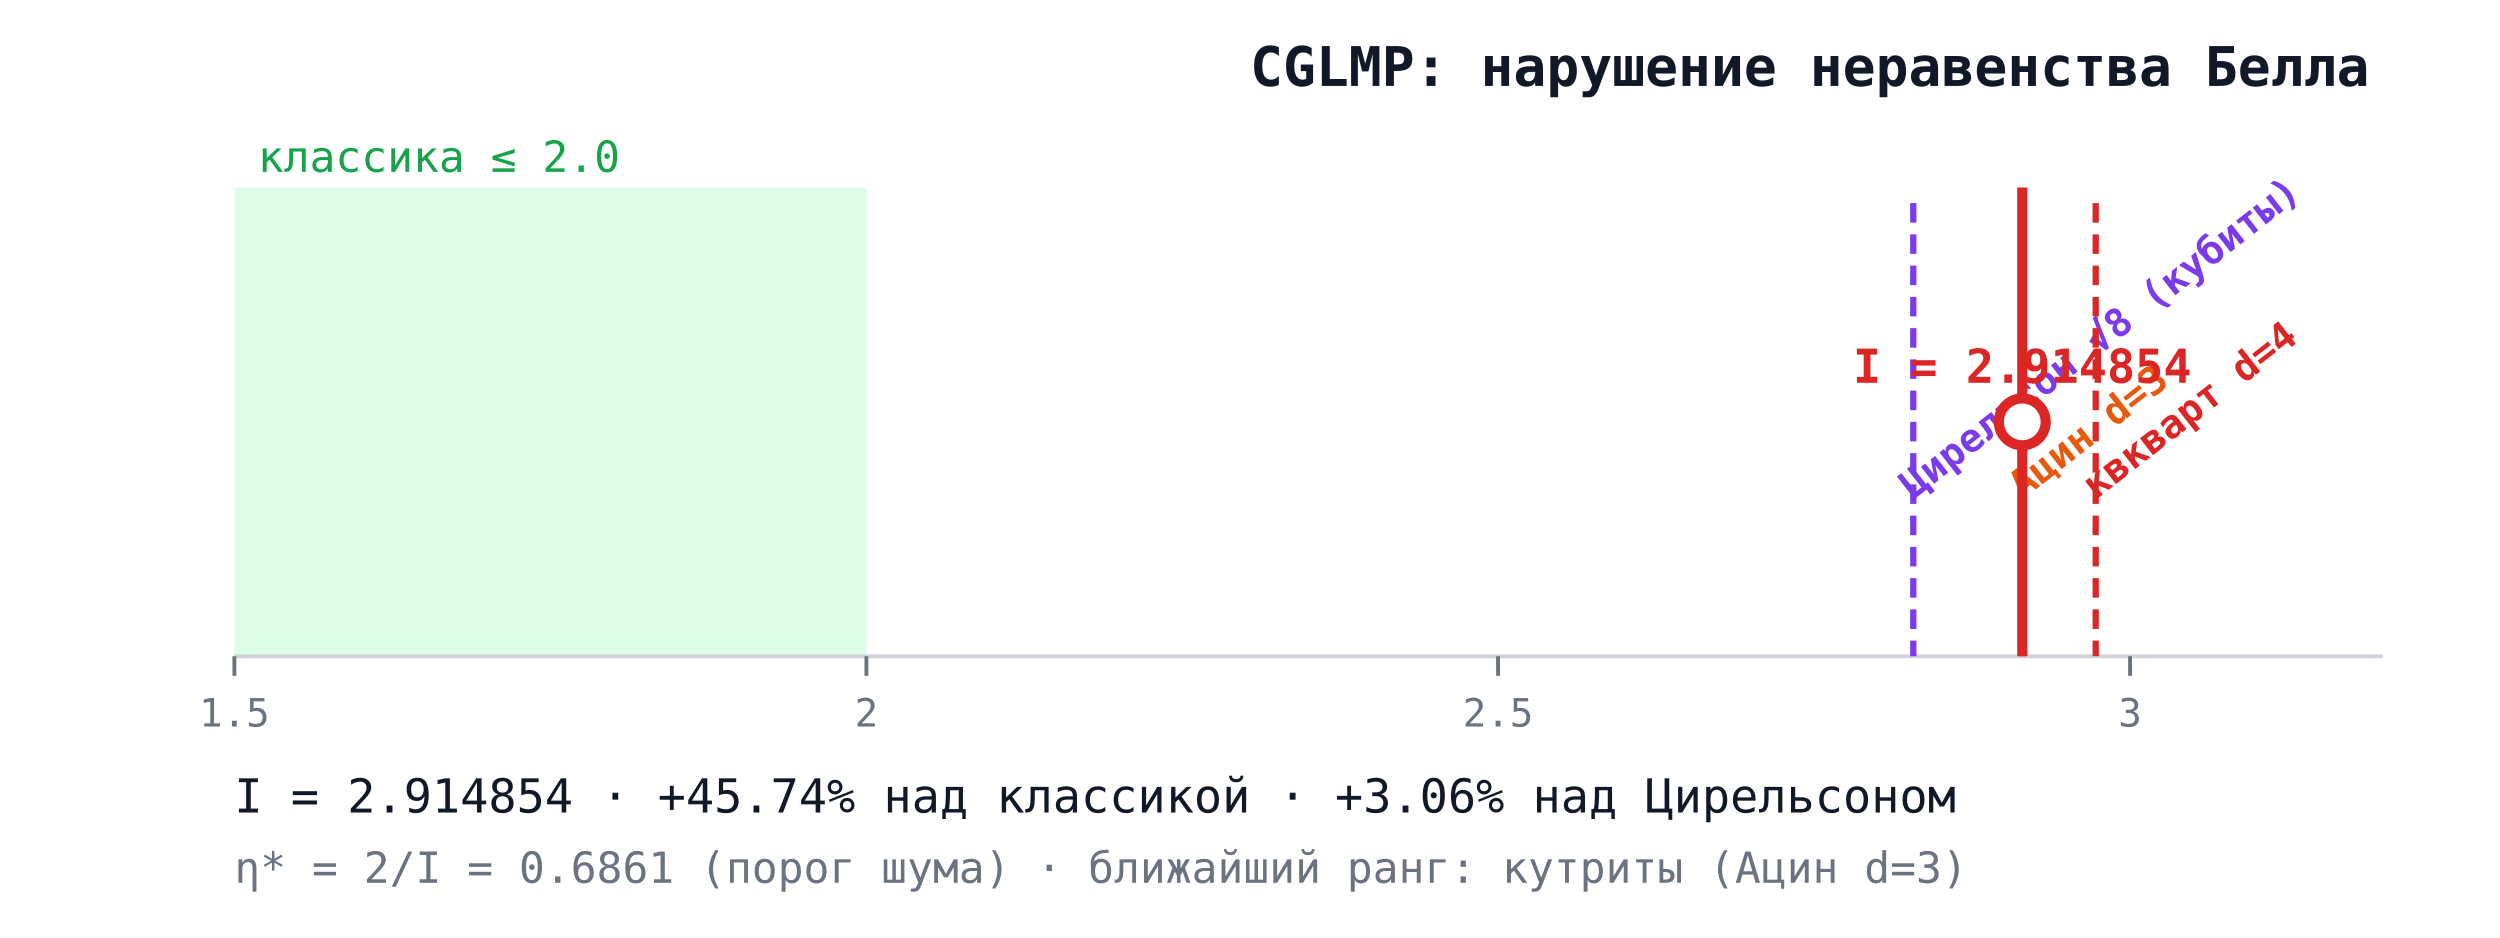
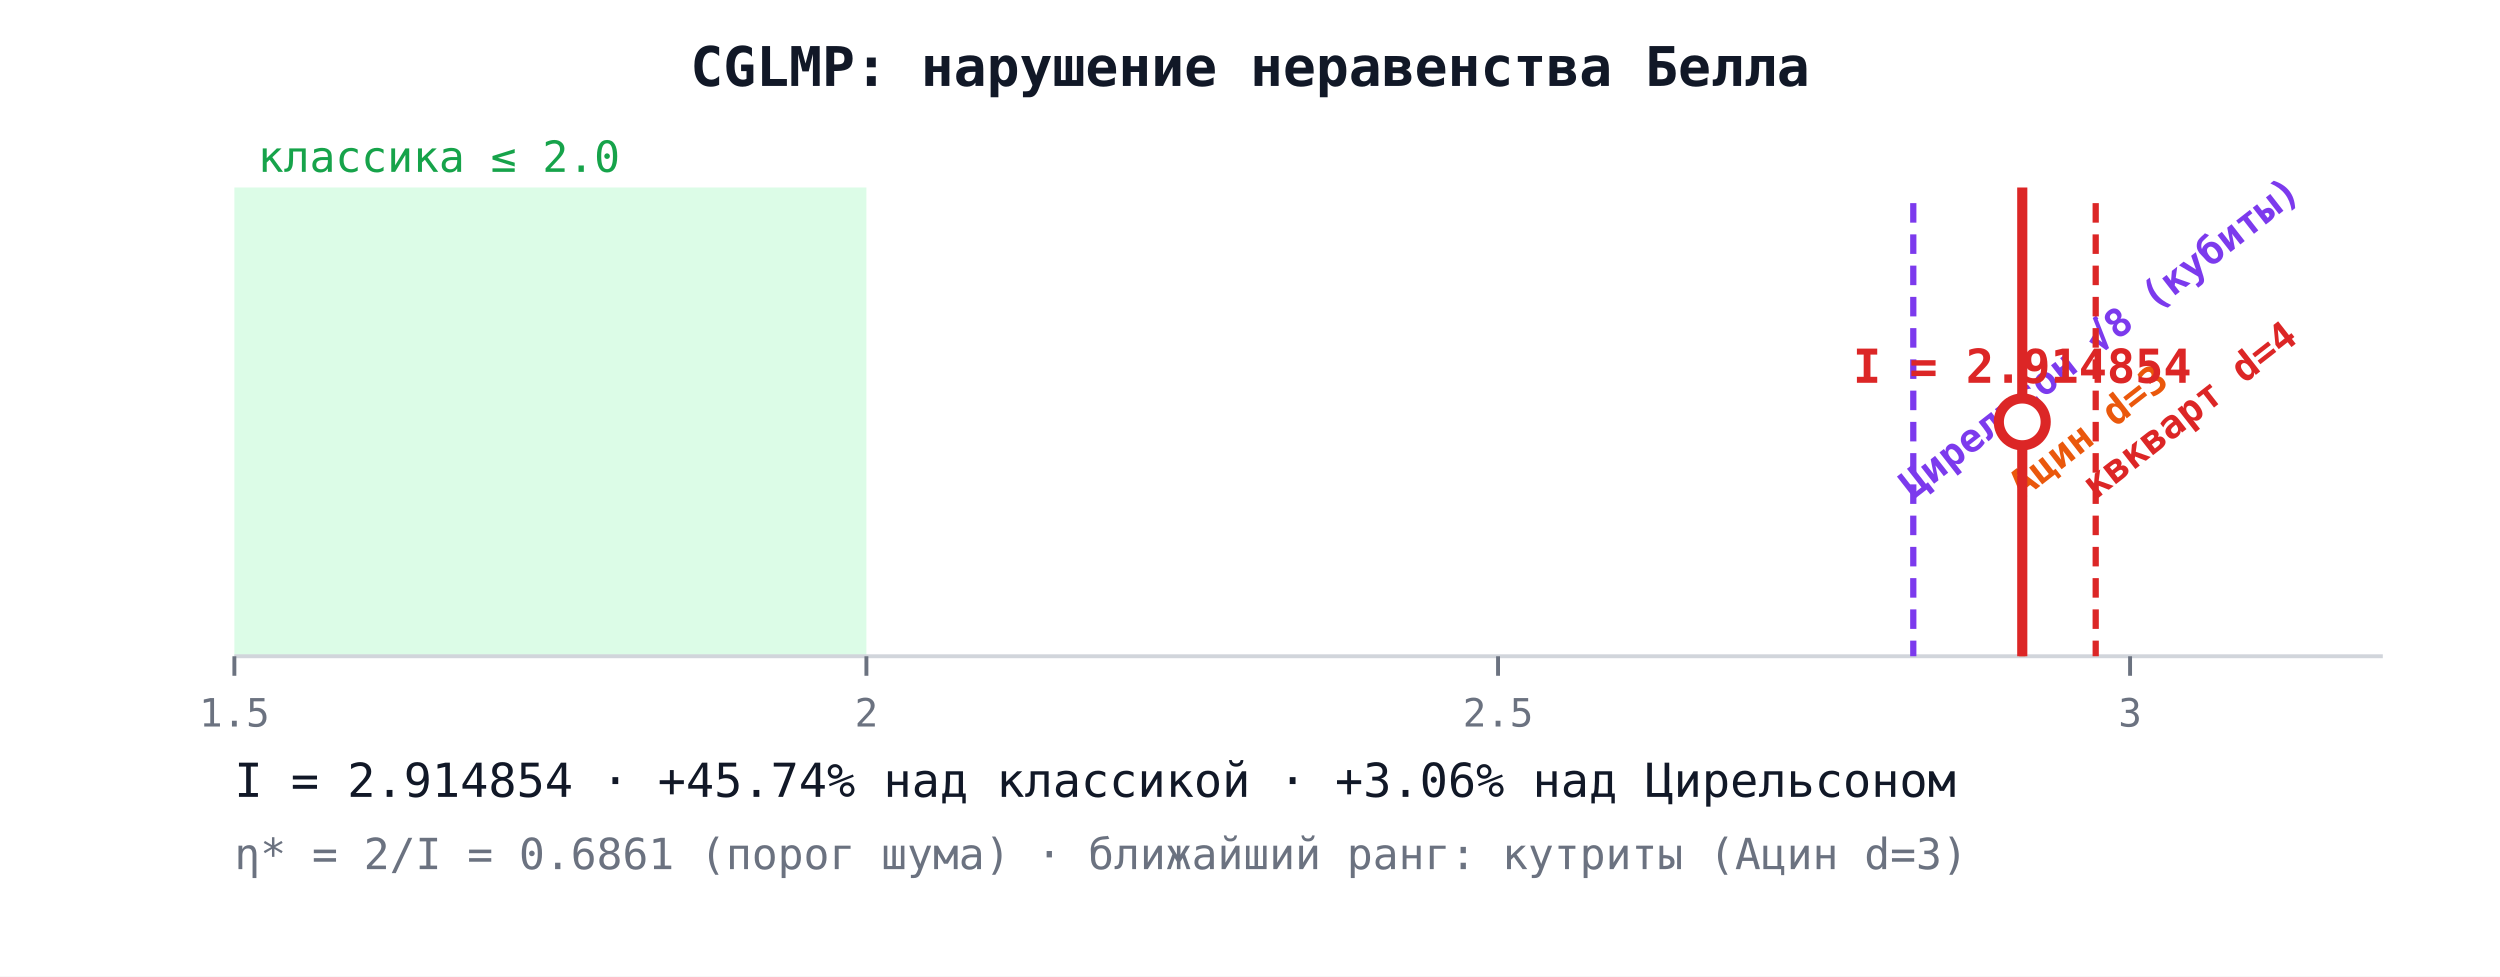
- <svg xmlns="http://www.w3.org/2000/svg" viewBox="0 0 640 240" font-family="monospace">
-   <rect width="640" height="240" fill="#ffffff" />
-   <text x="320" y="22" font-size="14" font-weight="bold" fill="#111827">CGLMP: нарушение неравенства Белла</text>
+ <svg xmlns="http://www.w3.org/2000/svg" viewBox="0 0 640 250" font-family="monospace">
+   <rect width="640" height="250" fill="#ffffff" />
+   <text x="320" y="22" font-size="14.0" font-weight="bold" fill="#111827" text-anchor="middle">CGLMP: нарушение неравенства Белла</text>
  <rect x="60.0" y="48" width="161.8" height="120" fill="#dcfce7" />
  <text x="66.0" y="44" font-size="11" fill="#16a34a">классика ≤ 2.0</text>
  <line x1="60" y1="168" x2="610" y2="168" stroke="#d1d5db" />
  <line x1="60.0" y1="168" x2="60.0" y2="173" stroke="#6b7280" />
  <text x="60.0" y="186" font-size="10" fill="#6b7280" text-anchor="middle">1.5</text>
  <line x1="221.8" y1="168" x2="221.8" y2="173" stroke="#6b7280" />
  <text x="221.8" y="186" font-size="10" fill="#6b7280" text-anchor="middle">2</text>
  <line x1="383.5" y1="168" x2="383.5" y2="173" stroke="#6b7280" />
  <text x="383.5" y="186" font-size="10" fill="#6b7280" text-anchor="middle">2.5</text>
  <line x1="545.3" y1="168" x2="545.3" y2="173" stroke="#6b7280" />
  <text x="545.3" y="186" font-size="10" fill="#6b7280" text-anchor="middle">3</text>
  <line x1="489.8" y1="52" x2="489.8" y2="168" stroke="#7c3aed" stroke-dasharray="5 3" stroke-width="1.6" />
  <text x="489.8" y="128" font-size="10" fill="#7c3aed" transform="rotate(-38 489.8 128)" font-weight="bold">Цирельсон √8 (кубиты)</text>
  <line x1="517.7" y1="52" x2="517.7" y2="168" stroke="#ea580c" stroke-dasharray="5 3" stroke-width="1.6" />
  <text x="517.7" y="128" font-size="10" fill="#ea580c" transform="rotate(-38 517.7 128)" font-weight="bold">Ацин d=3</text>
  <line x1="536.5" y1="52" x2="536.5" y2="168" stroke="#dc2626" stroke-dasharray="5 3" stroke-width="1.6" />
  <text x="536.5" y="128" font-size="10" fill="#dc2626" transform="rotate(-38 536.5 128)" font-weight="bold">квкварт d=4</text>
  <line x1="517.7" y1="48" x2="517.7" y2="168" stroke="#dc2626" stroke-width="2.6" />
  <circle cx="517.7" cy="108" r="6" fill="#ffffff" stroke="#dc2626" stroke-width="2.6" />
  <text x="517.7" y="98" font-size="12" font-weight="bold" fill="#dc2626" text-anchor="middle">I = 2.914854</text>
-   <text x="60" y="208" font-size="12" fill="#111827">I = 2.914854 · +45.74% над классикой · +3.06% над Цирельсоном</text>
-   <text x="60" y="226" font-size="11" fill="#6b7280">η* = 2/I = 0.6861 (порог шума) · ближайший ранг: кутриты (Ацин d=3)</text>
+   <text x="60" y="204.0" font-size="12" fill="#111827">I = 2.914854 · +45.74% над классикой · +3.06% над Цирельсоном</text>
+   <text x="60" y="222.5" font-size="11" fill="#6b7280">η* = 2/I = 0.6861 (порог шума) · ближайший ранг: кутриты (Ацин d=3)</text>
</svg>
